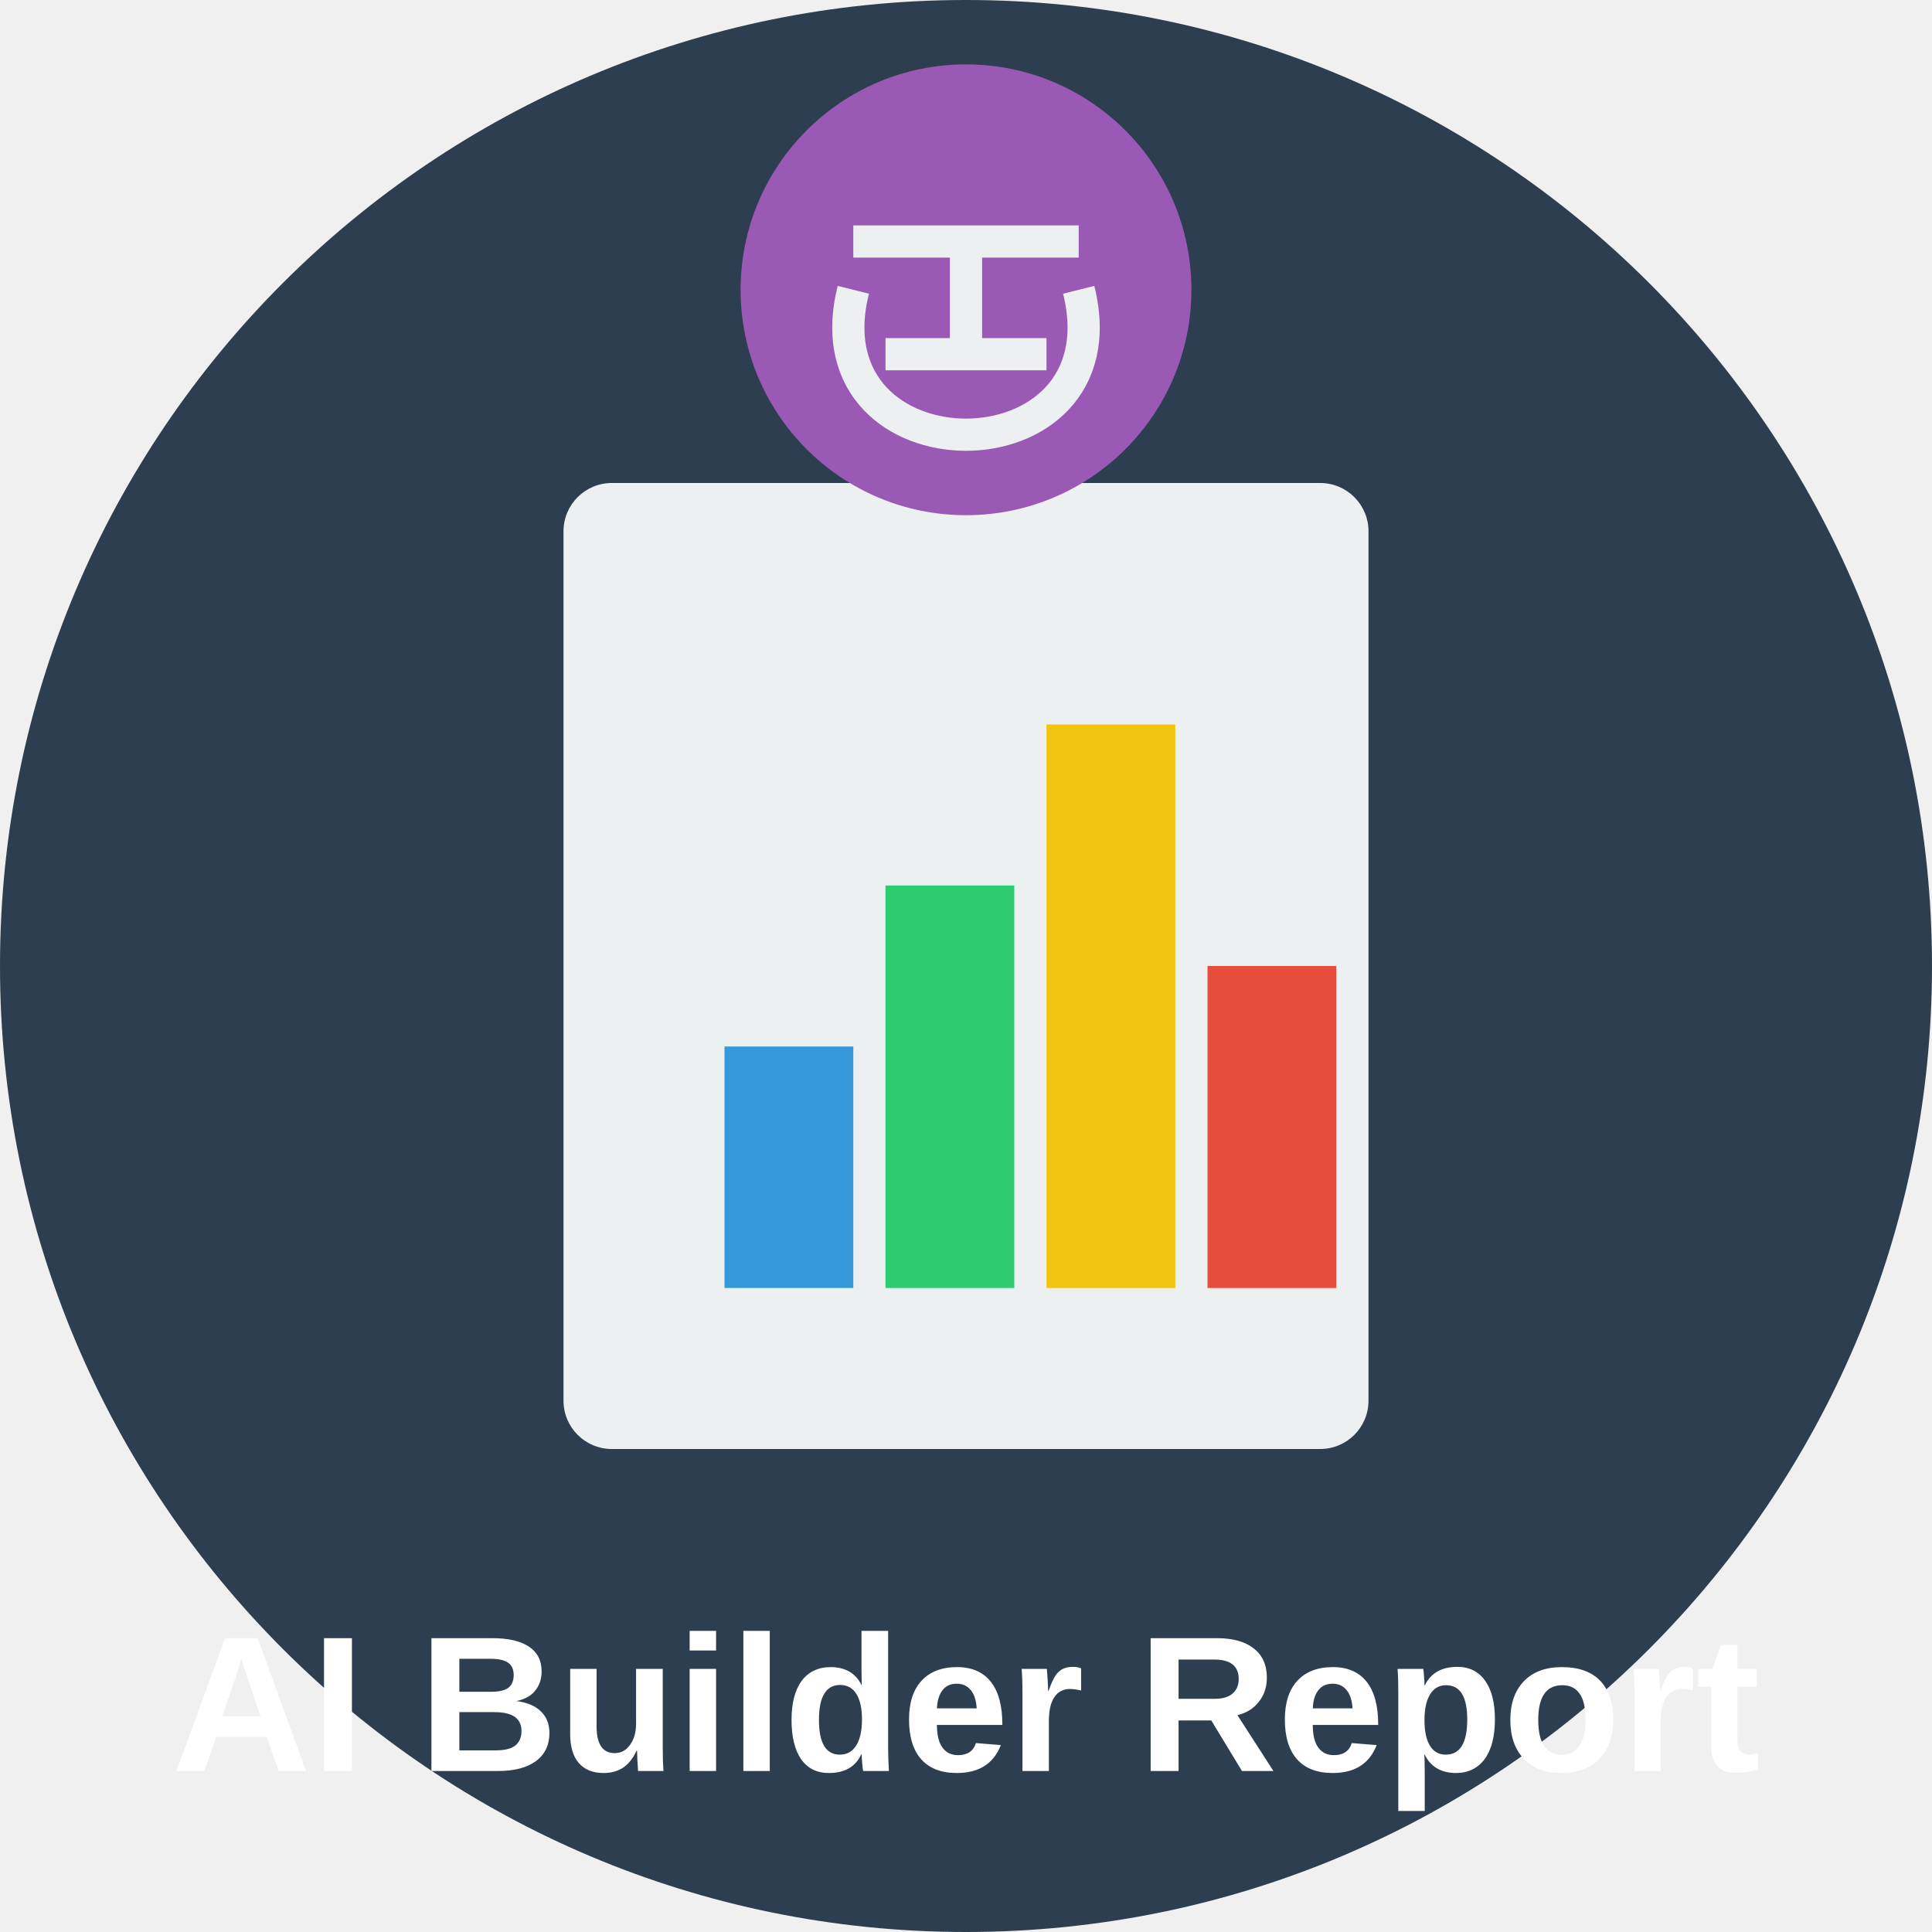
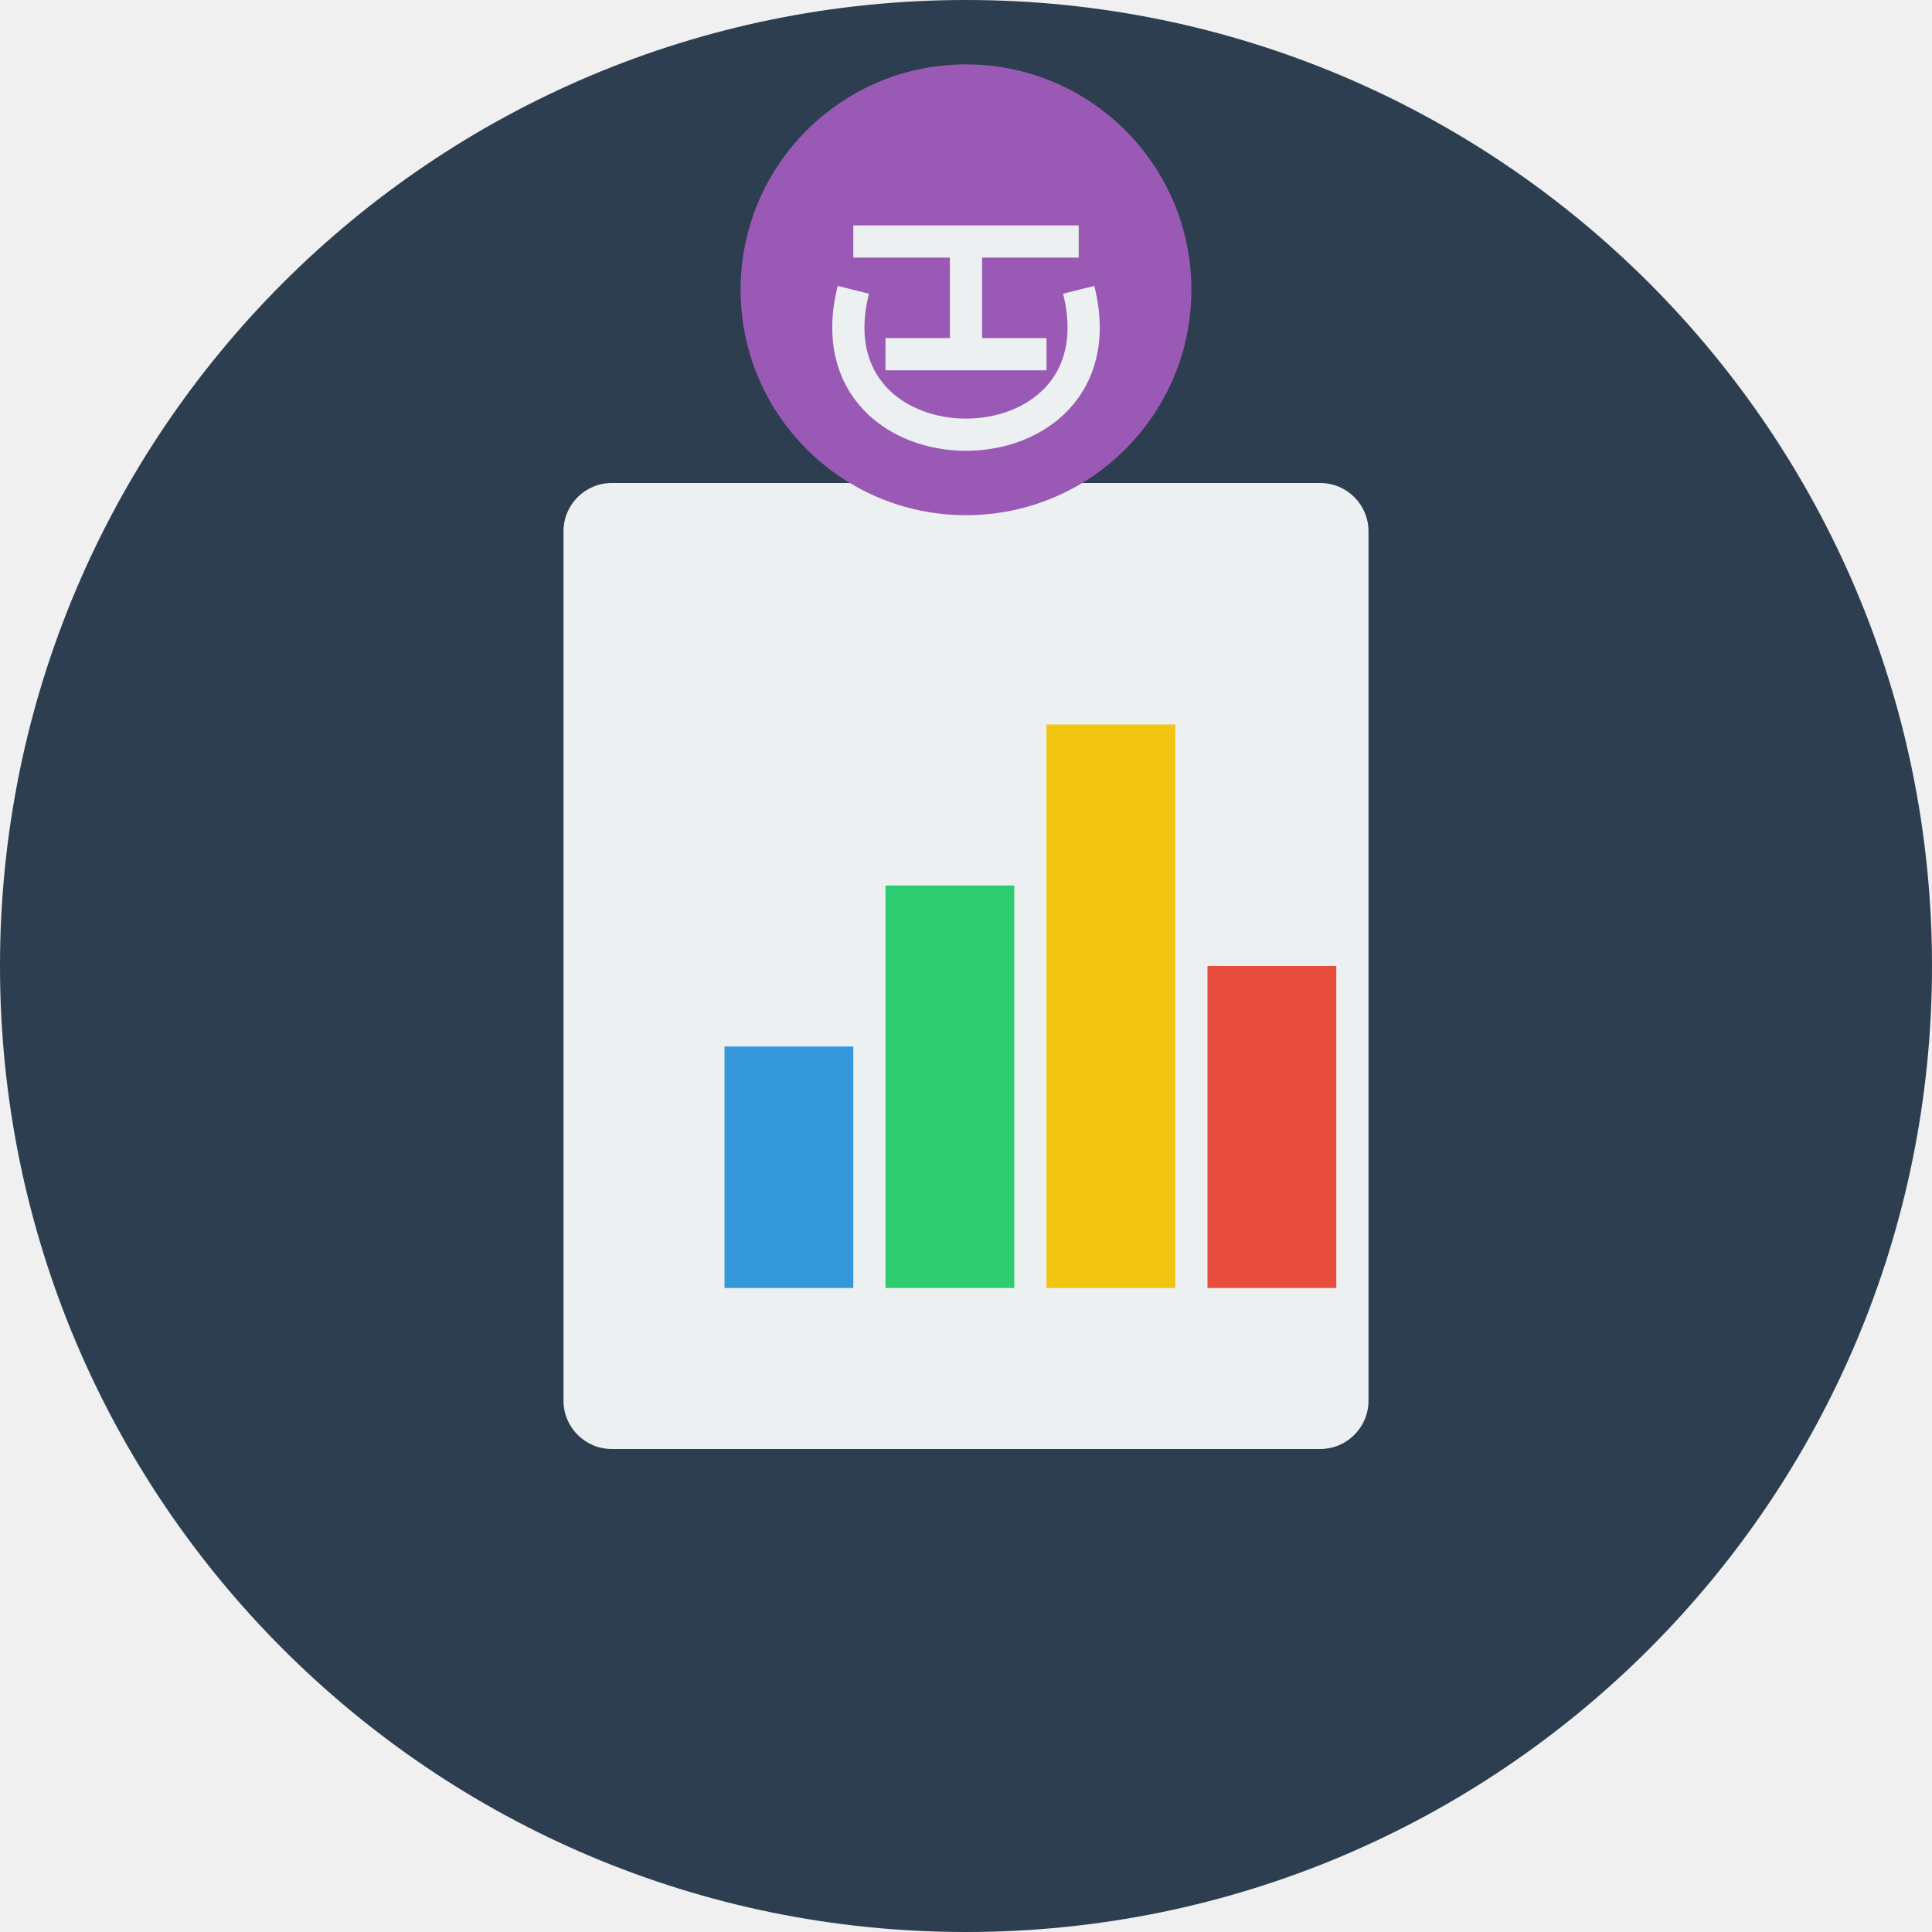
<svg xmlns="http://www.w3.org/2000/svg" viewBox="0 0 120 120">
  <circle cx="60" cy="60" r="60" fill="#2c3e50" />
  <rect x="35" y="30" width="50" height="60" rx="3" fill="#ecf0f1" />
  <rect x="45" y="65" width="8" height="15" fill="#3498db" />
  <rect x="55" y="55" width="8" height="25" fill="#2ecc71" />
  <rect x="65" y="45" width="8" height="35" fill="#f1c40f" />
  <rect x="75" y="60" width="8" height="20" fill="#e74c3c" />
  <circle cx="60" cy="18" r="14" fill="#9b59b6" />
  <path d="M53,15 L67,15 M55,22 L65,22 M60,15 L60,22" stroke="#ecf0f1" stroke-width="2" fill="none" />
  <path d="M53,18 C50,30 70,30 67,18" stroke="#ecf0f1" stroke-width="2" fill="none" />
-   <text x="60" y="110" font-family="Arial" font-size="12" font-weight="bold" fill="#ffffff" text-anchor="middle">AI Builder Report</text>
</svg>
